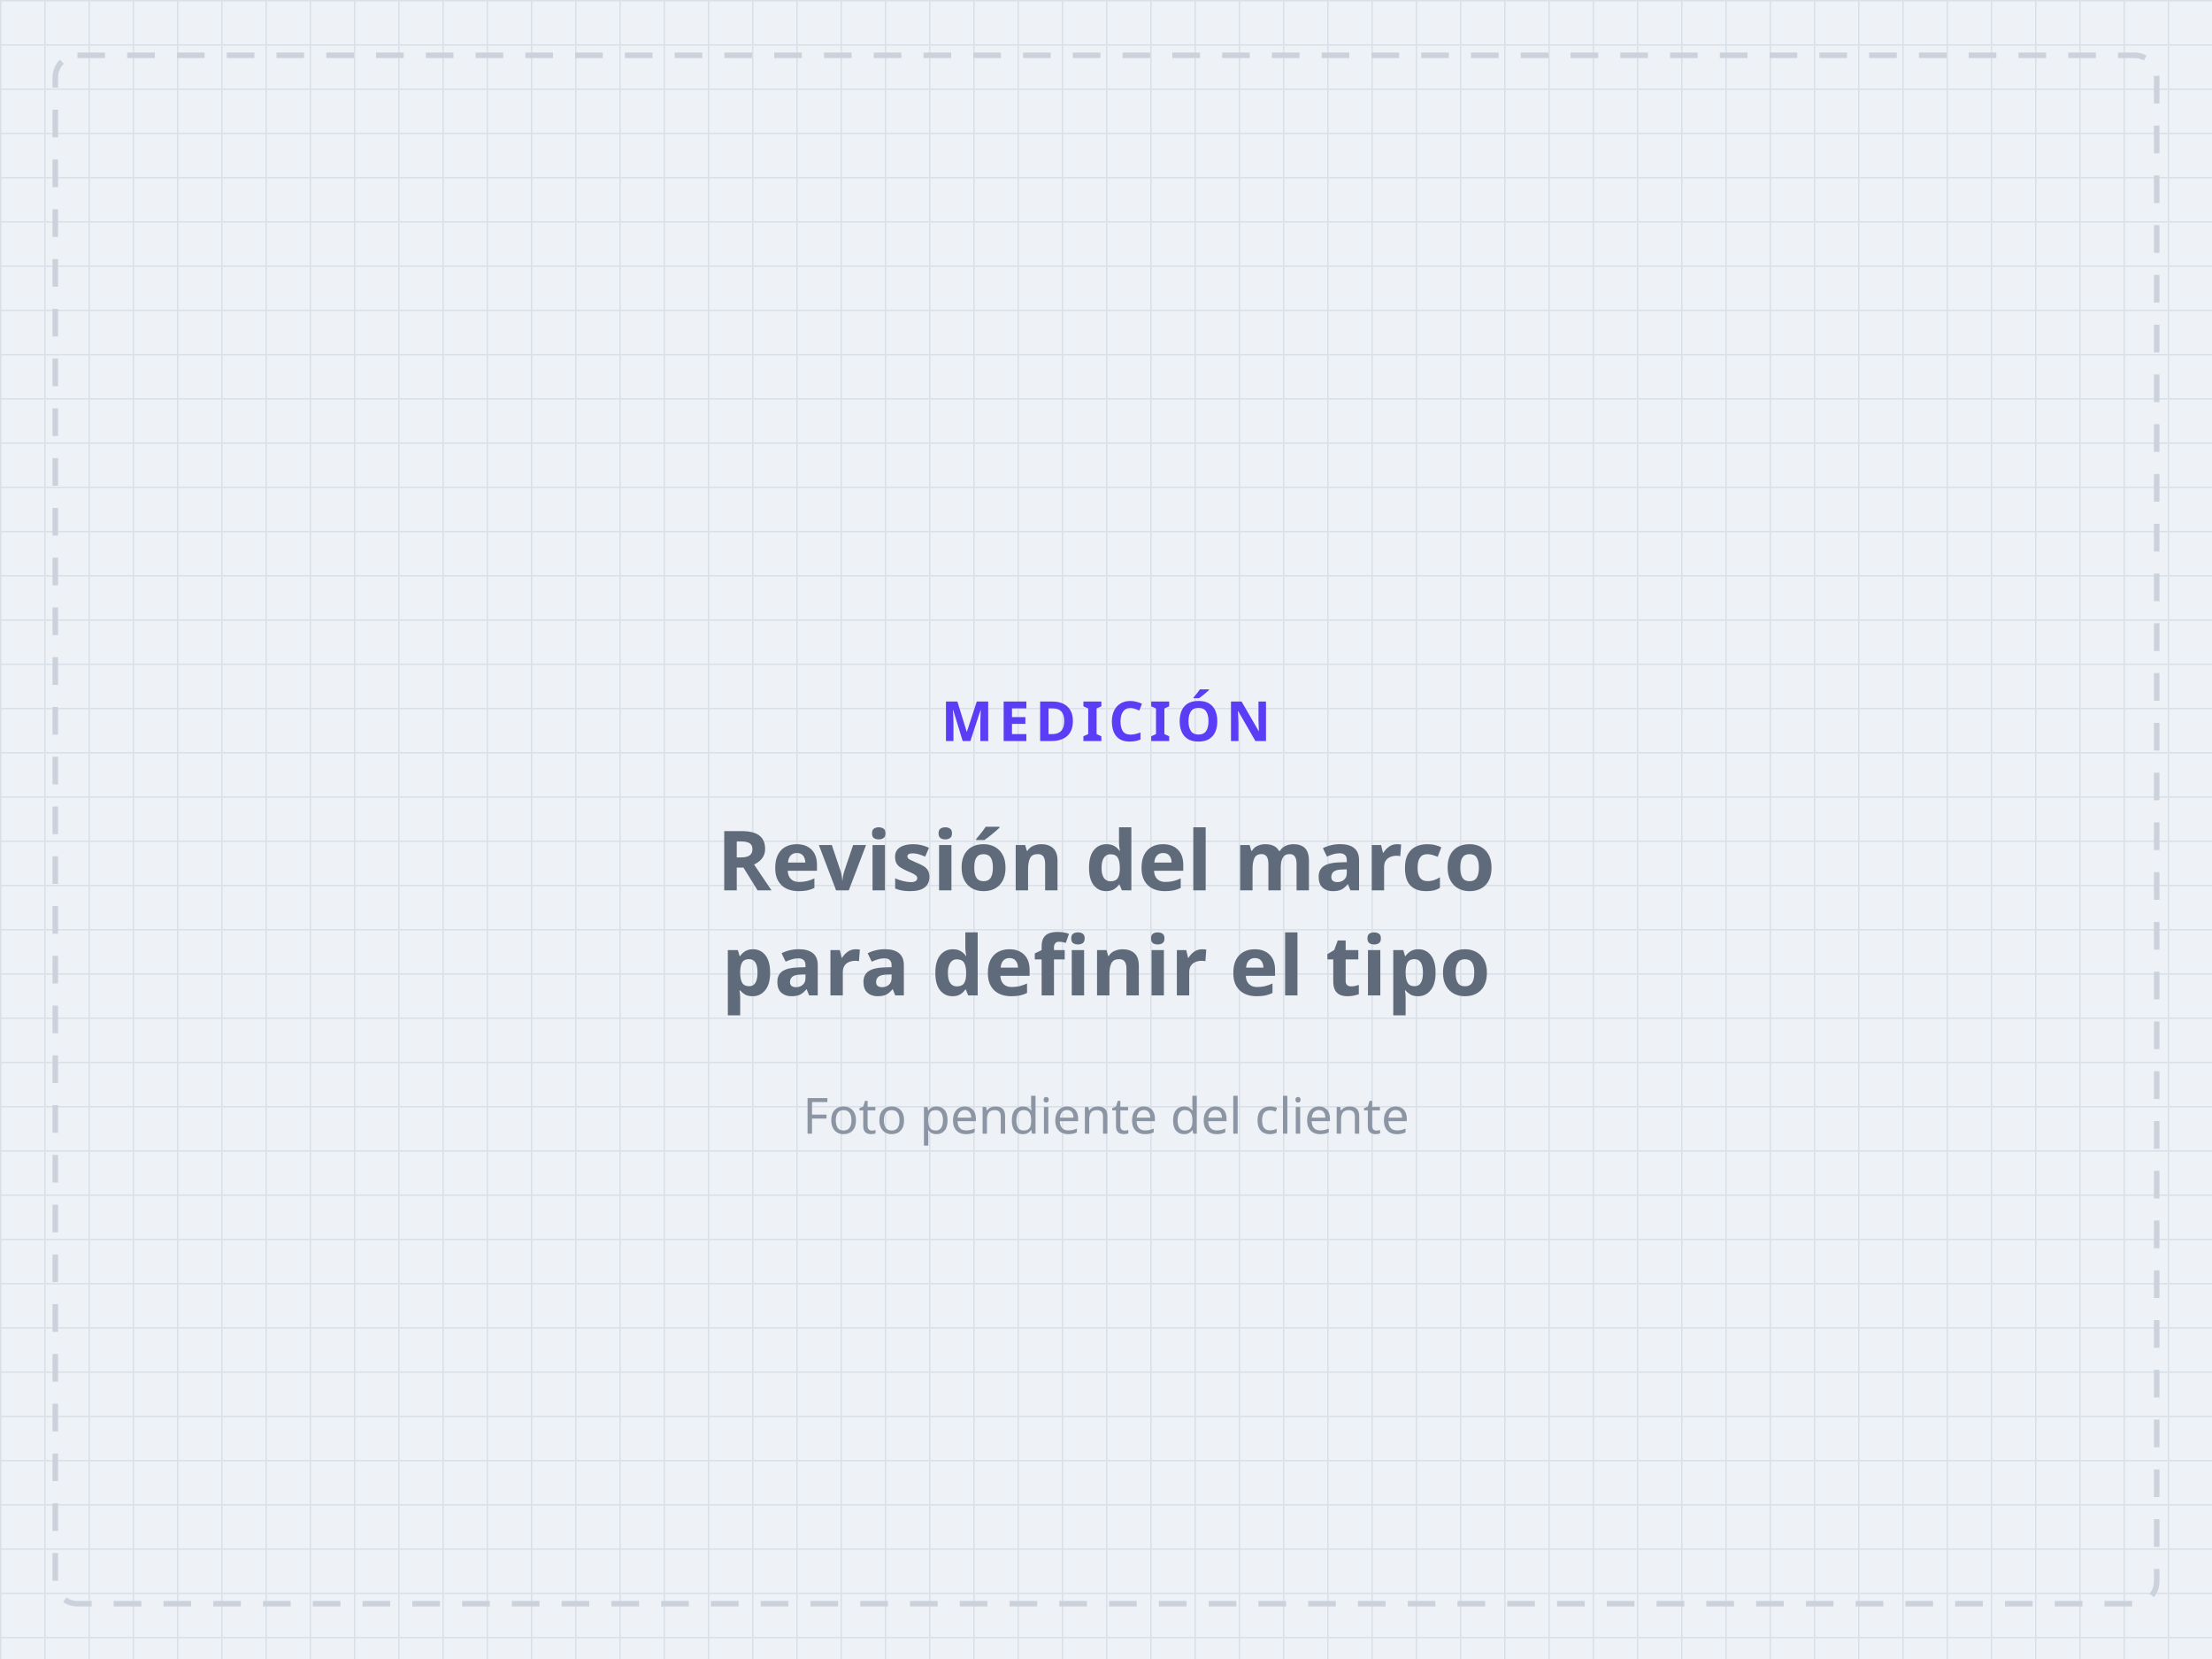
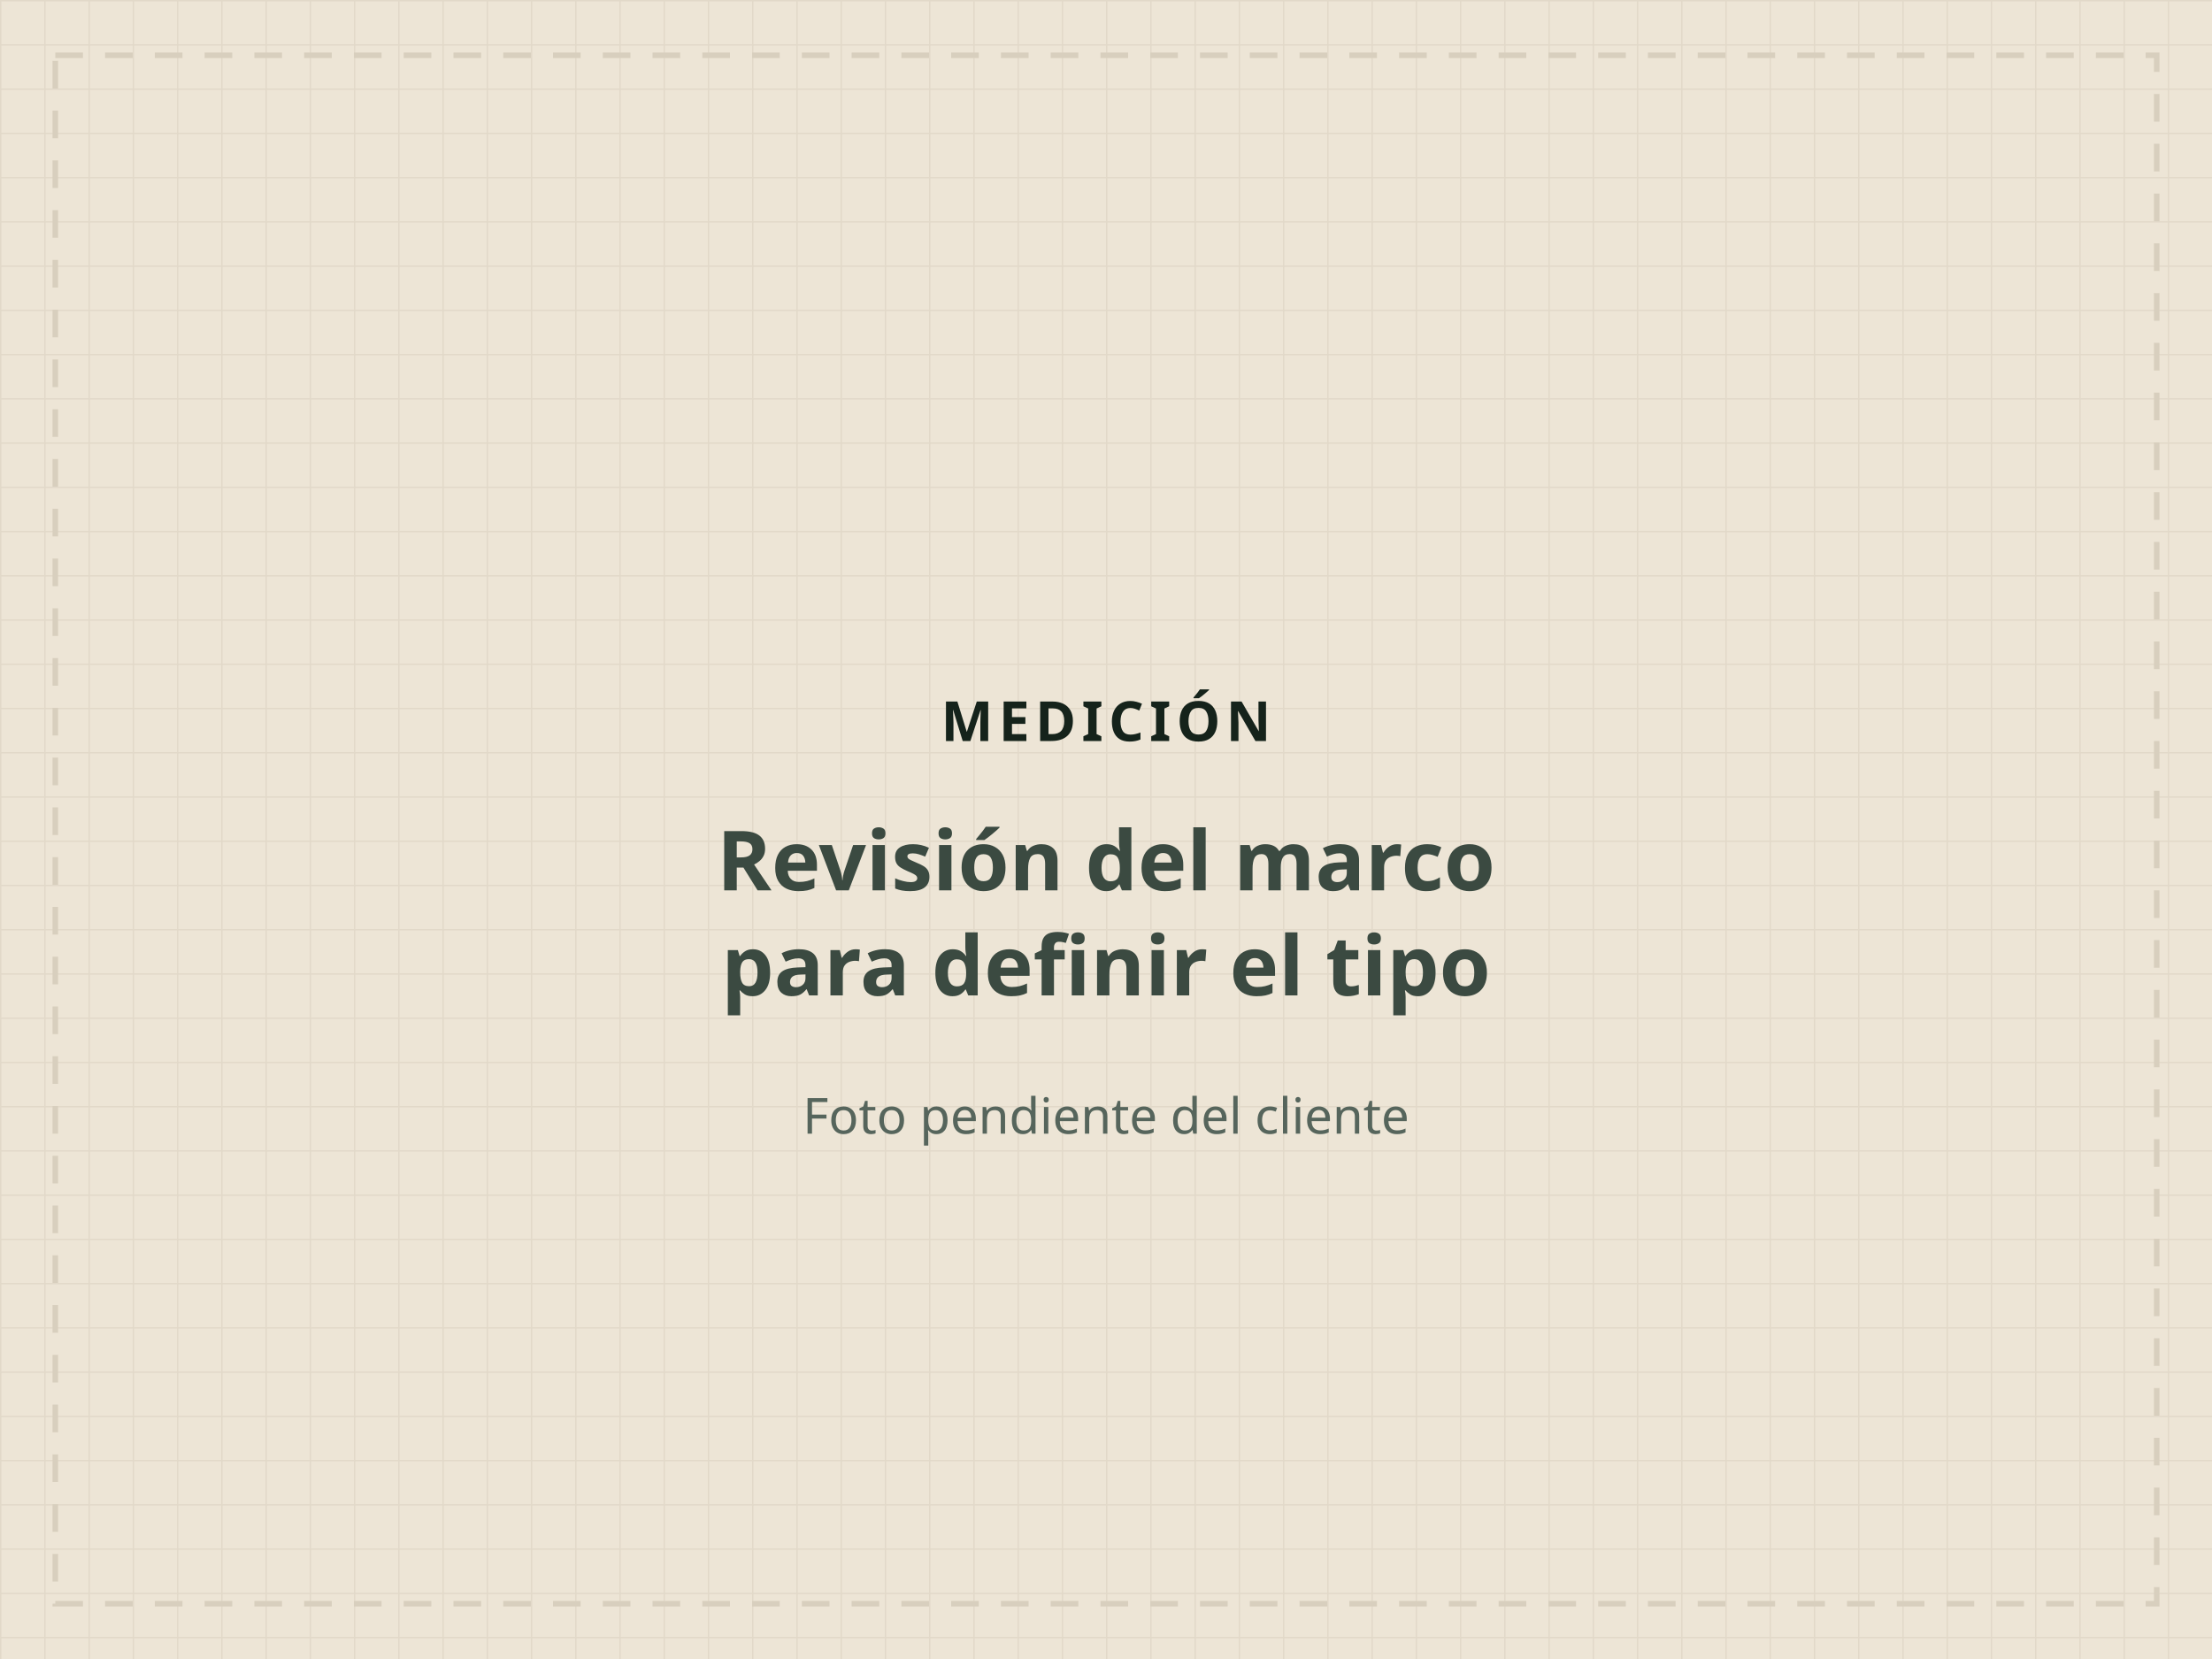
<svg xmlns="http://www.w3.org/2000/svg" viewBox="0 0 800 600" role="img" aria-label="Revisión del marco para definir el tipo">
  <defs>
    <pattern id="msvcmedicion-3" width="16" height="16" patternUnits="userSpaceOnUse">
-       <path d="M16 0H0v16" fill="none" stroke="#cbd2dc" stroke-width="1" />
+       <path d="M16 0H0v16" fill="none" stroke="#d8cfbe" stroke-width="1" />
    </pattern>
  </defs>
-   <rect width="800" height="600" fill="#eef1f5" />
+   <rect width="800" height="600" fill="#ede5d6" />
  <rect width="800" height="600" fill="url(#msvcmedicion-3)" opacity="0.55" />
-   <rect x="20" y="20" width="760" height="560" fill="none" stroke="#cbd2dc" stroke-width="2" stroke-dasharray="10 8" rx="8" />
+   <rect x="20" y="20" width="760" height="560" fill="none" stroke="#d8cfbe" stroke-width="2" stroke-dasharray="10 8" rx="0" />
  <g text-anchor="middle" font-family="system-ui, sans-serif">
-     <text x="400" y="268" fill="#5b3df5" font-size="20" font-weight="700" letter-spacing="2">MEDICIÓN</text>
-     <text x="400" y="322" fill="#5f6b7a" font-size="30" font-weight="600">Revisión del marco</text>
-     <text x="400" y="360" fill="#5f6b7a" font-size="30" font-weight="600">para definir el tipo</text>
-     <text x="400" y="410" fill="#8b95a3" font-size="18">Foto pendiente del cliente</text>
+     <text x="400" y="268" fill="#15231b" font-size="20" font-weight="700" letter-spacing="2">MEDICIÓN</text>
+     <text x="400" y="322" fill="#3b4a41" font-size="30" font-weight="600">Revisión del marco</text>
+     <text x="400" y="360" fill="#3b4a41" font-size="30" font-weight="600">para definir el tipo</text>
+     <text x="400" y="410" fill="#56655c" font-size="18">Foto pendiente del cliente</text>
  </g>
</svg>
